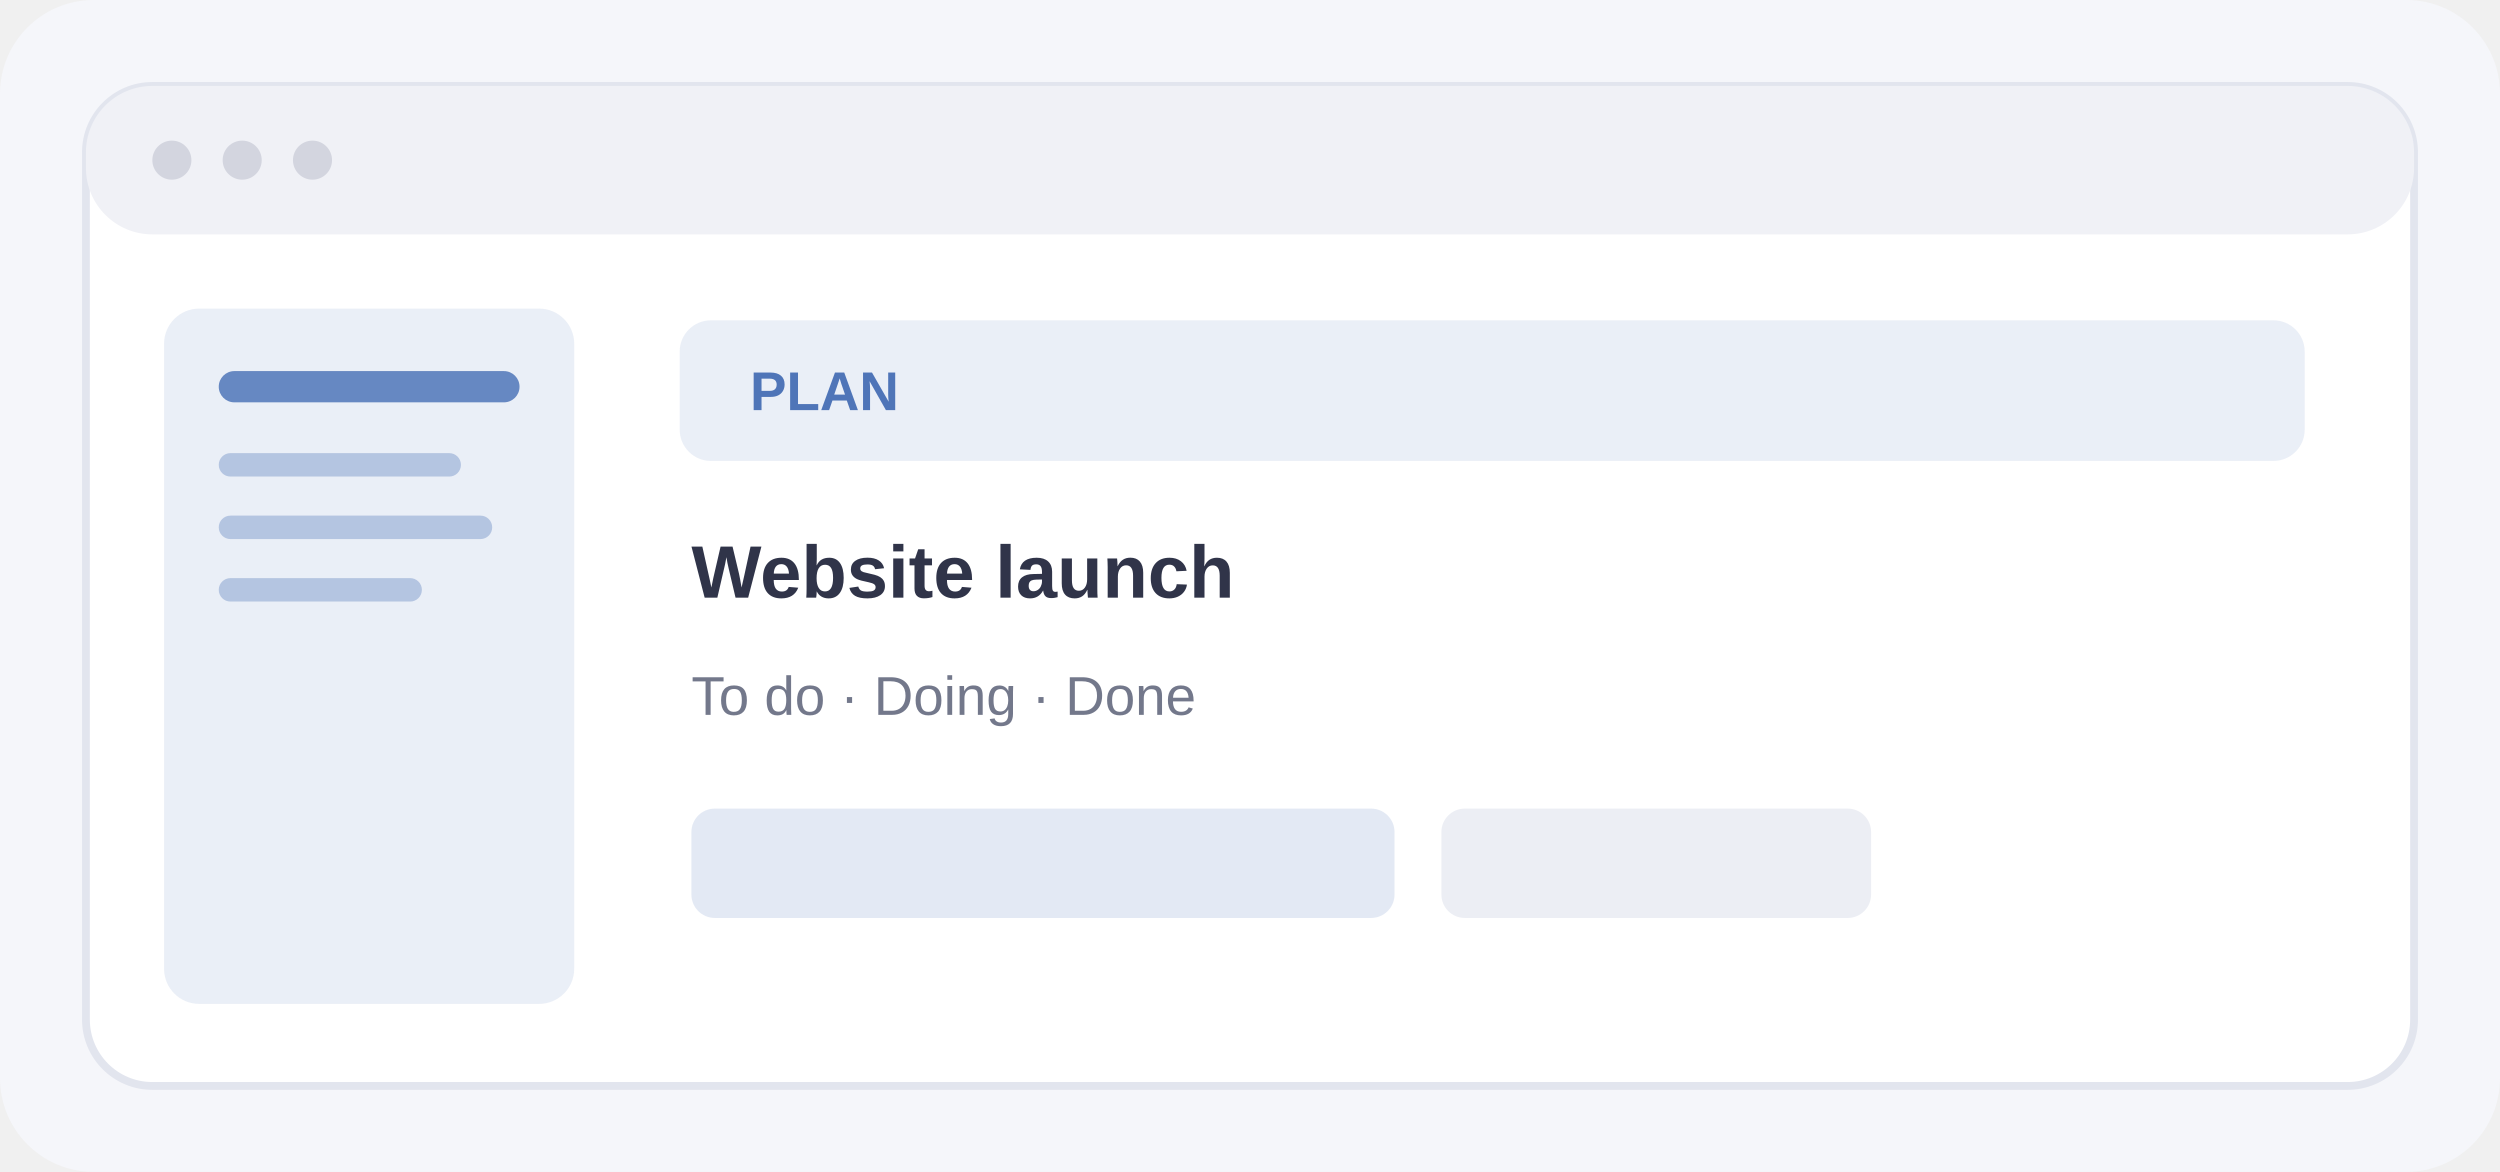
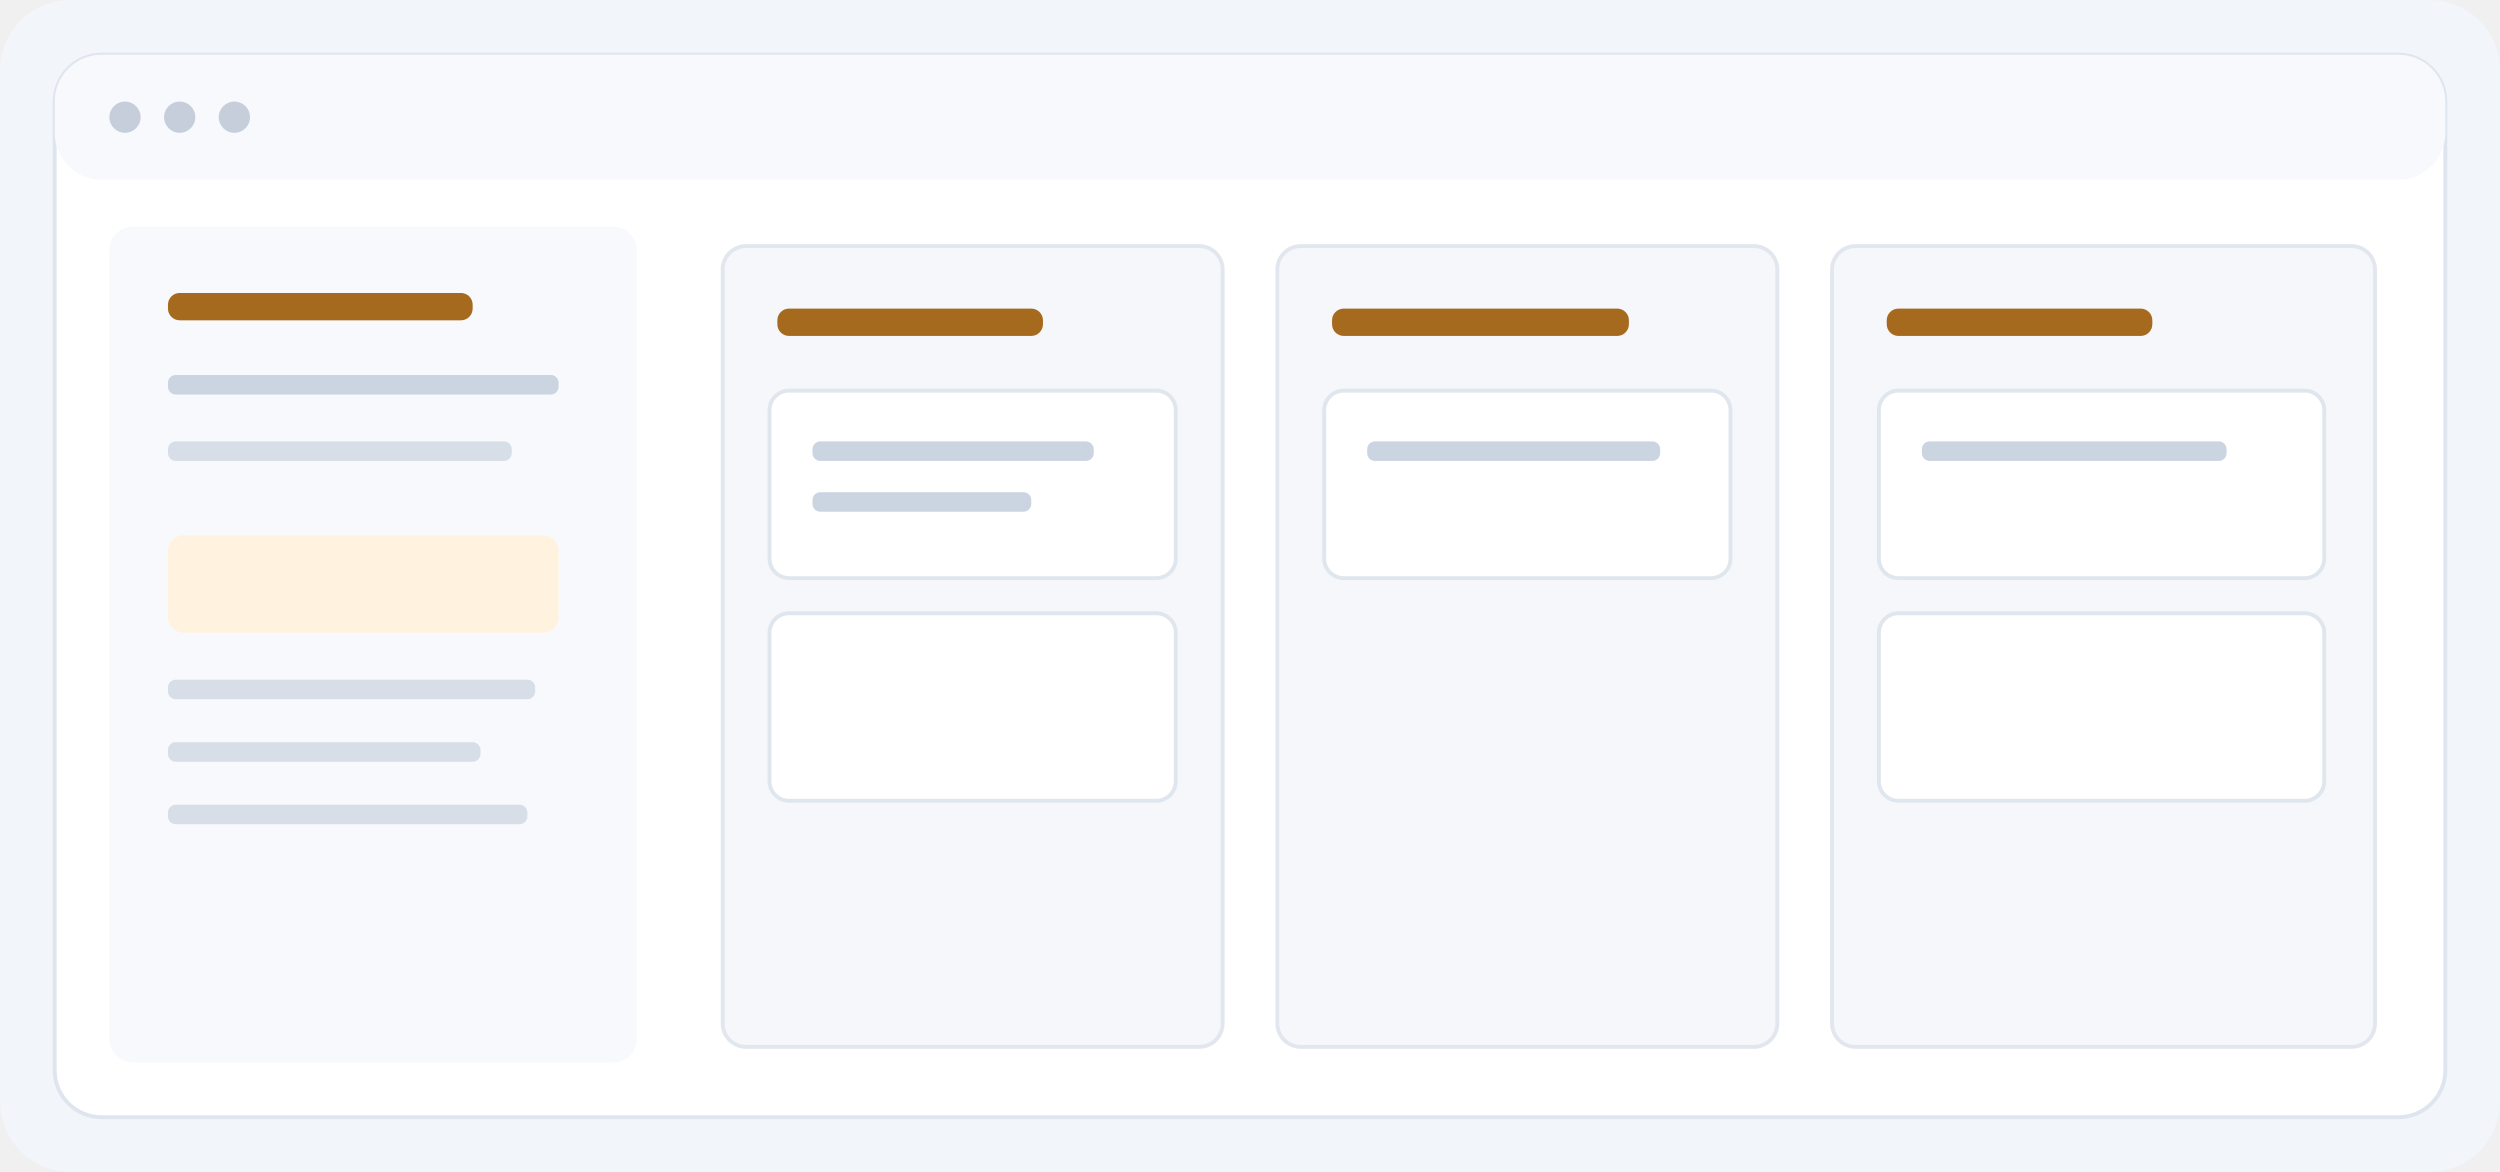
<svg xmlns="http://www.w3.org/2000/svg" viewBox="0 0 640 300" role="img" aria-labelledby="title desc">
-   <rect width="640" height="300" rx="24" fill="#f5f6fa" />
-   <rect x="22" y="22" width="596" height="256" rx="17" fill="#fff" stroke="#e2e5ee" stroke-width="2" />
-   <rect x="22" y="22" width="596" height="38" rx="17" fill="#f0f1f6" />
-   <circle cx="44" cy="41" r="5" fill="#d3d5df" />
-   <circle cx="62" cy="41" r="5" fill="#d3d5df" />
-   <circle cx="80" cy="41" r="5" fill="#d3d5df" />
-   <rect x="42" y="79" width="105" height="178" rx="9" fill="#4f75b8" opacity=".12" />
-   <rect x="56" y="95" width="77" height="8" rx="4" fill="#4f75b8" opacity=".85" />
-   <rect x="56" y="116" width="62" height="6" rx="3" fill="#4f75b8" opacity=".35" />
-   <rect x="56" y="132" width="70" height="6" rx="3" fill="#4f75b8" opacity=".35" />
-   <rect x="56" y="148" width="52" height="6" rx="3" fill="#4f75b8" opacity=".35" />
-   <rect x="174" y="82" width="416" height="36" rx="8" fill="#4f75b8" opacity=".12" />
-   <text x="192" y="105" font-family="Arial,sans-serif" font-size="14" font-weight="700" fill="#4f75b8">PLAN</text>
-   <text x="177" y="153" font-family="Arial,sans-serif" font-size="19" font-weight="700" fill="#303449">Website launch</text>
-   <text x="177" y="183" font-family="Arial,sans-serif" font-size="14" fill="#73788b">To do · Doing · Done</text>
-   <rect x="177" y="207" width="180" height="28" rx="6" fill="#4f75b8" opacity=".16" />
-   <rect x="369" y="207" width="110" height="28" rx="6" fill="#eceef4" />
+   <rect width="640" height="300" rx="18" fill="#f2f5f9" />
+   <rect x="14" y="14" width="612" height="272" rx="12" fill="#fff" stroke="#dfe5ee" />
+   <rect x="14" y="14" width="612" height="32" rx="12" fill="#f7f9fc" />
+   <circle cx="32" cy="30" r="4" fill="#c5ceda" />
+   <circle cx="46" cy="30" r="4" fill="#c5ceda" />
+   <circle cx="60" cy="30" r="4" fill="#c5ceda" />
+   <rect x="28" y="58" width="135" height="214" rx="6" fill="#f7f9fc" />
+   <rect x="43" y="75" width="78" height="7" rx="3" fill="#a66a1f" />
+   <rect x="43" y="96" width="100" height="5" rx="2" fill="#cbd4e1" />
+   <rect x="43" y="113" width="88" height="5" rx="2" fill="#d7dee8" />
+   <rect x="43" y="137" width="100" height="25" rx="4" fill="#fff3df" />
+   <rect x="43" y="174" width="94" height="5" rx="2" fill="#d7dee8" />
+   <rect x="43" y="190" width="80" height="5" rx="2" fill="#d7dee8" />
+   <rect x="43" y="206" width="92" height="5" rx="2" fill="#d7dee8" />
+   <rect x="185" y="63" width="128" height="205" rx="6" fill="#f5f7fa" stroke="#e2e7ef" />
+   <rect x="327" y="63" width="128" height="205" rx="6" fill="#f5f7fa" stroke="#e2e7ef" />
+   <rect x="469" y="63" width="139" height="205" rx="6" fill="#f5f7fa" stroke="#e2e7ef" />
+   <g fill="#a66a1f">
+     <rect x="199" y="79" width="68" height="7" rx="3" />
+     <rect x="341" y="79" width="76" height="7" rx="3" />
+     <rect x="483" y="79" width="68" height="7" rx="3" />
+   </g>
+   <g fill="#fff" stroke="#e0e6ee">
+     <rect x="197" y="100" width="104" height="48" rx="5" />
+     <rect x="197" y="157" width="104" height="48" rx="5" />
+     <rect x="339" y="100" width="104" height="48" rx="5" />
+     <rect x="481" y="100" width="114" height="48" rx="5" />
+     <rect x="481" y="157" width="114" height="48" rx="5" />
+   </g>
+   <g fill="#cbd4e1">
+     <rect x="208" y="113" width="72" height="5" rx="2" />
+     <rect x="208" y="126" width="56" height="5" rx="2" />
+     <rect x="350" y="113" width="75" height="5" rx="2" />
+     <rect x="492" y="113" width="78" height="5" rx="2" />
+   </g>
</svg>
